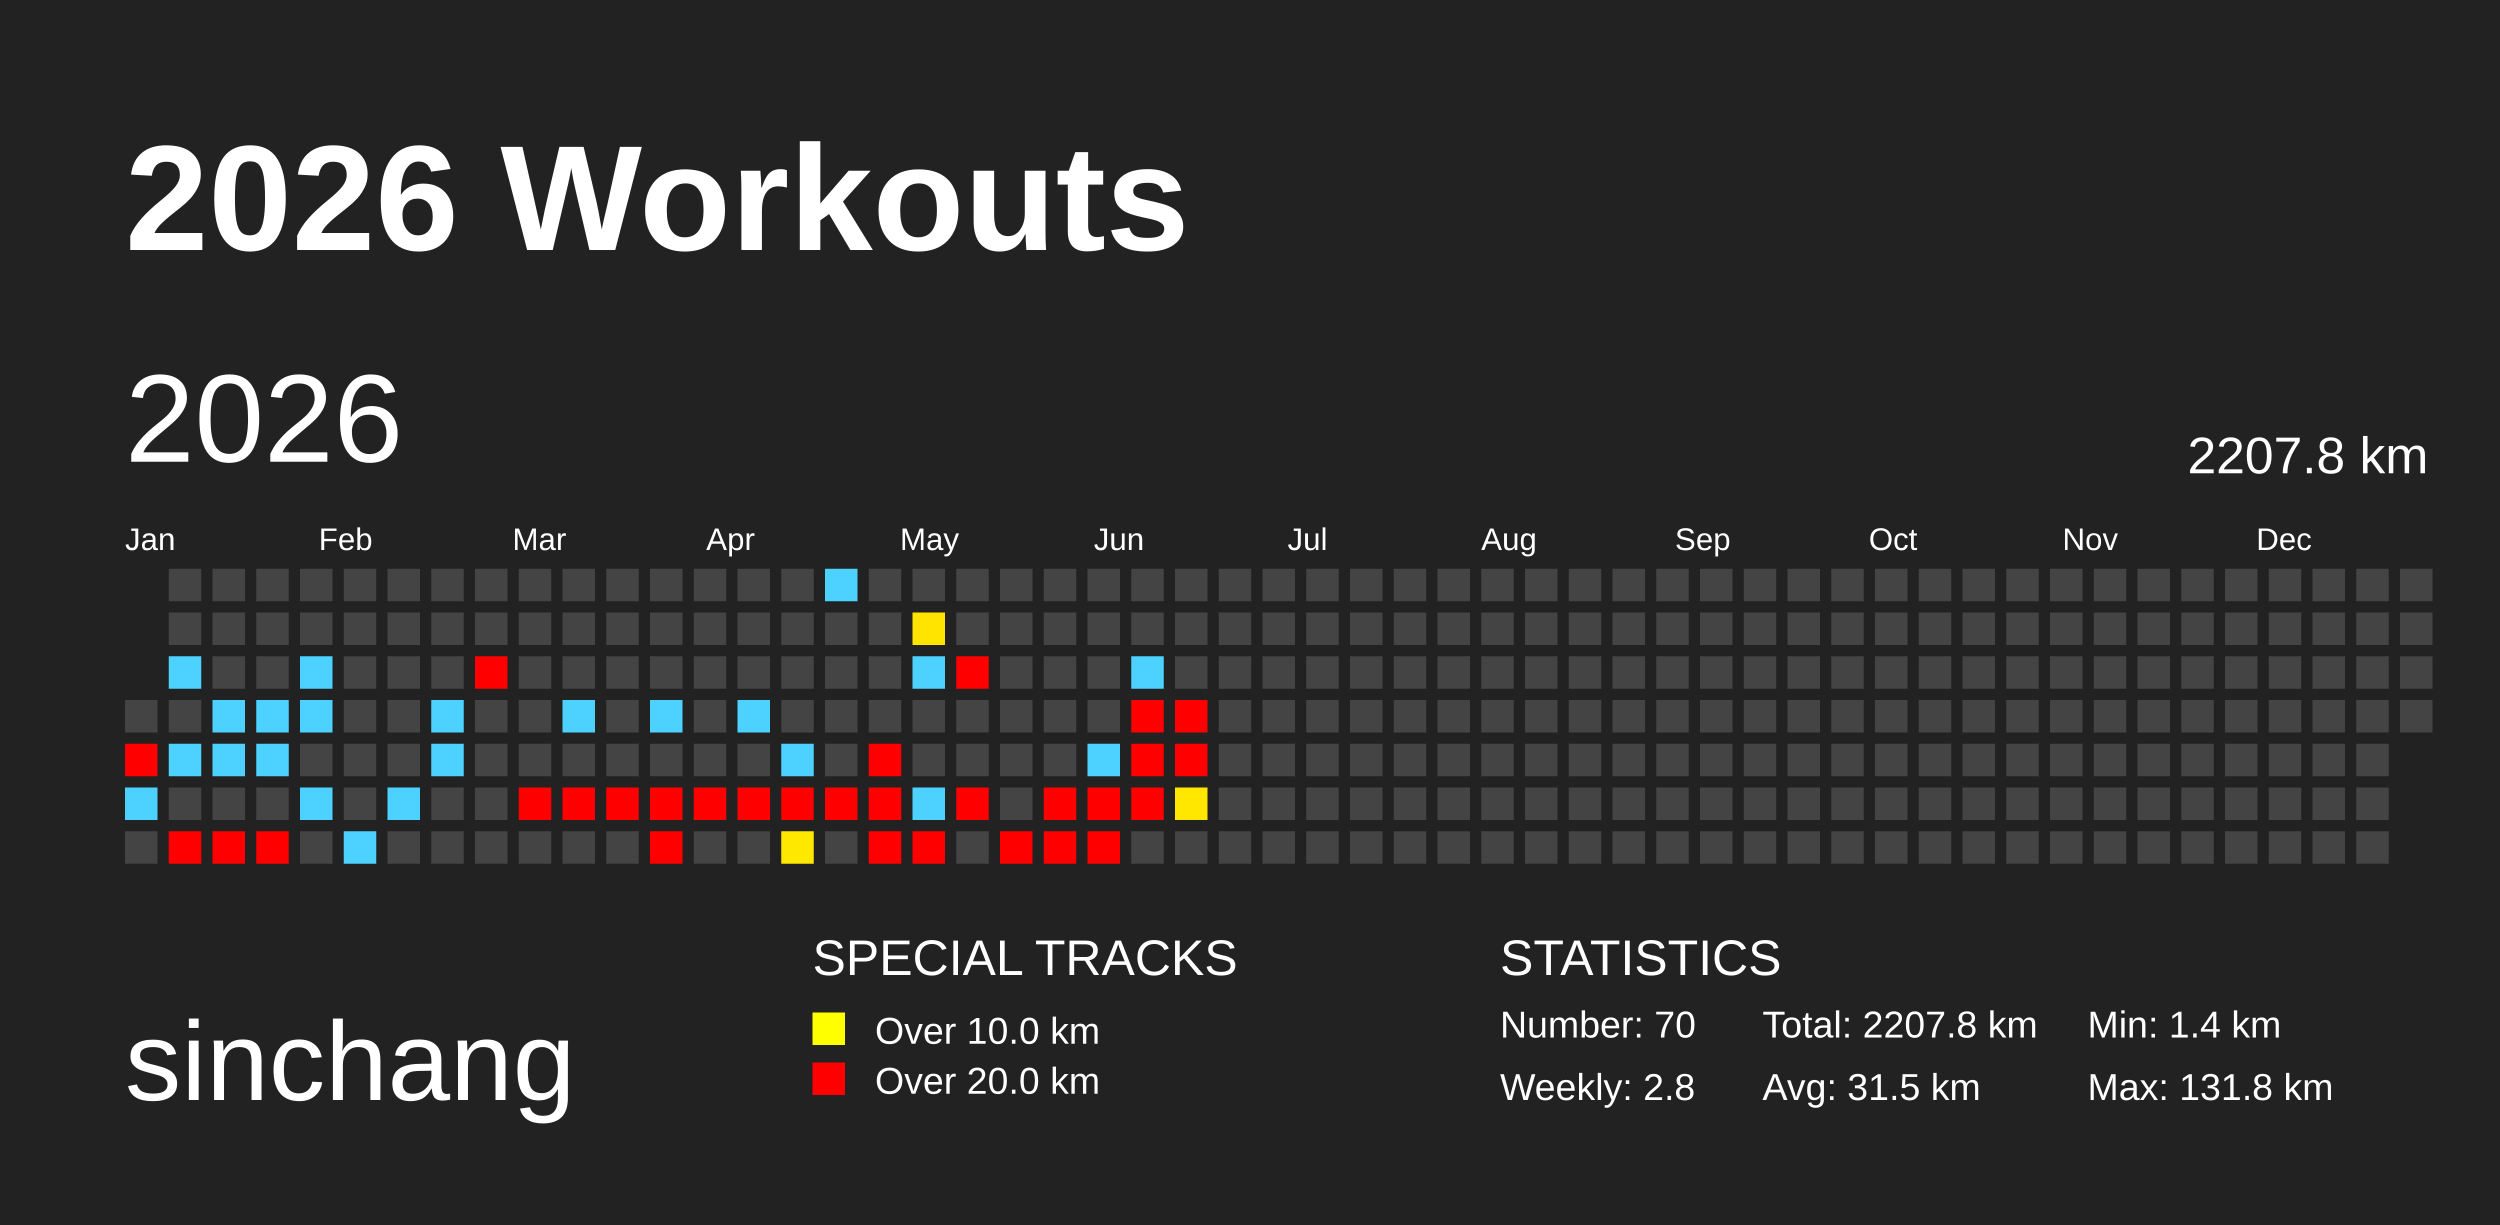
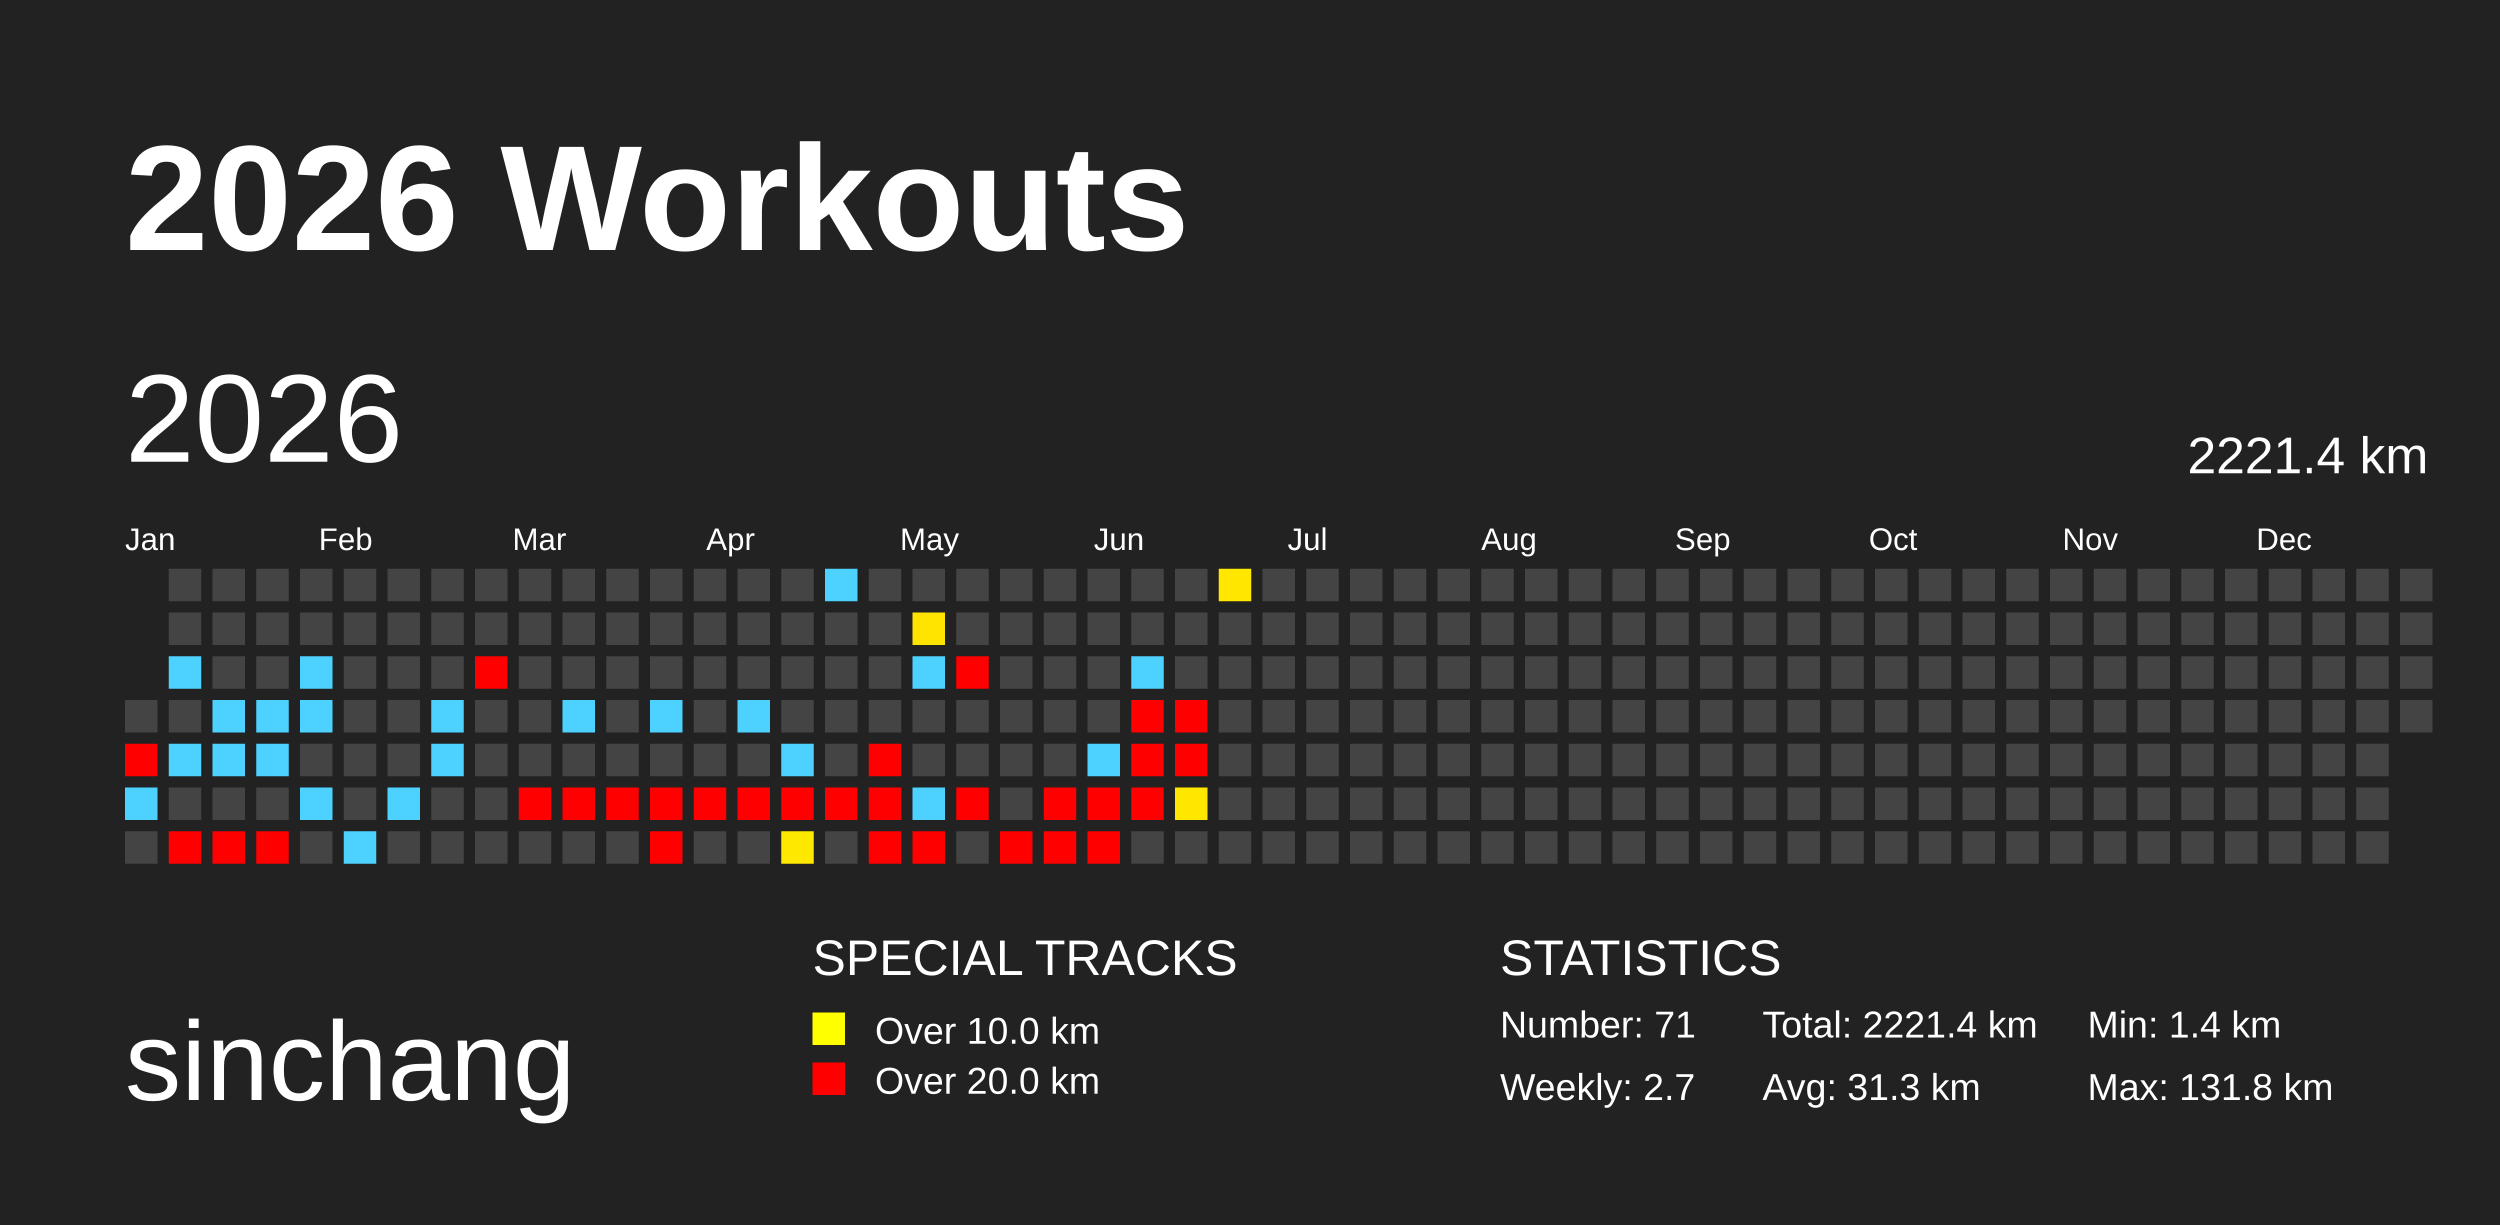
<svg xmlns="http://www.w3.org/2000/svg" baseProfile="full" height="98mm" version="1.1" viewBox="0,0,200,98" width="200mm">
  <defs>
    <pattern height="2" id="indoor-stripe" patternUnits="userSpaceOnUse" width="2">
      <line stroke="white" stroke-opacity="0.45" stroke-width="0.5" x1="0" x2="2" y1="2" y2="0" />
    </pattern>
  </defs>
  <rect fill="#222222" height="98" width="200" x="0" y="0" />
  <text fill="#FFFFFF" style="font-size:12px; font-family:Arial; font-weight:bold;" x="10" y="20">2026 Workouts</text>
  <text fill="#FFFFFF" style="font-size:9px; font-family:Arial" x="10" y="88">sinchang</text>
  <text fill="#FFFFFF" style="font-size:4px; font-family:Arial" x="65" y="78">SPECIAL TRACKS</text>
  <rect fill="yellow" height="2.6" width="2.6" x="65" y="81" />
  <text fill="#FFFFFF" style="font-size:3px; font-family:Arial" x="70" y="83.5">Over 10.0 km</text>
  <rect fill="red" height="2.6" width="2.6" x="65" y="85" />
  <text fill="#FFFFFF" style="font-size:3px; font-family:Arial" x="70" y="87.5">Over 20.0 km</text>
  <text fill="#FFFFFF" style="font-size:4px; font-family:Arial" x="120" y="78">STATISTICS</text>
-   <text fill="#FFFFFF" style="font-size:3px; font-family:Arial" x="120" y="83">Number: 70</text>
-   <text fill="#FFFFFF" style="font-size:3px; font-family:Arial" x="120" y="88">Weekly: 2.8</text>
-   <text fill="#FFFFFF" style="font-size:3px; font-family:Arial" x="141" y="83">Total: 2207.8 km</text>
-   <text fill="#FFFFFF" style="font-size:3px; font-family:Arial" x="141" y="88">Avg: 31.5 km</text>
+   <text fill="#FFFFFF" style="font-size:3px; font-family:Arial" x="120" y="83">Number: 71</text>
+   <text fill="#FFFFFF" style="font-size:3px; font-family:Arial" x="120" y="88">Weekly: 2.7</text>
+   <text fill="#FFFFFF" style="font-size:3px; font-family:Arial" x="141" y="83">Total: 2221.4 km</text>
+   <text fill="#FFFFFF" style="font-size:3px; font-family:Arial" x="141" y="88">Avg: 31.3 km</text>
  <text fill="#FFFFFF" style="font-size:3px; font-family:Arial" x="167" y="83">Min: 1.4 km</text>
  <text fill="#FFFFFF" style="font-size:3px; font-family:Arial" x="167" y="88">Max: 131.8 km</text>
  <text dominant-baseline="hanging" fill="#FFFFFF" style="font-size:10.0px; font-family:Arial;" x="10" y="30">2026</text>
-   <text dominant-baseline="hanging" fill="#FFFFFF" style="font-size:4.125px; font-family:Arial;" x="175" y="35">2207.8 km</text>
+   <text dominant-baseline="hanging" fill="#FFFFFF" style="font-size:4.125px; font-family:Arial;" x="175" y="35">2221.4 km</text>
  <text fill="#FFFFFF" style="font-size:2.5px; font-family:Arial" x="10.0" y="44">Jan</text>
  <text fill="#FFFFFF" style="font-size:2.5px; font-family:Arial" x="25.5" y="44">Feb</text>
  <text fill="#FFFFFF" style="font-size:2.5px; font-family:Arial" x="41.0" y="44">Mar</text>
  <text fill="#FFFFFF" style="font-size:2.5px; font-family:Arial" x="56.5" y="44">Apr</text>
  <text fill="#FFFFFF" style="font-size:2.5px; font-family:Arial" x="72.0" y="44">May</text>
  <text fill="#FFFFFF" style="font-size:2.5px; font-family:Arial" x="87.5" y="44">Jun</text>
  <text fill="#FFFFFF" style="font-size:2.5px; font-family:Arial" x="103.0" y="44">Jul</text>
  <text fill="#FFFFFF" style="font-size:2.5px; font-family:Arial" x="118.5" y="44">Aug</text>
  <text fill="#FFFFFF" style="font-size:2.5px; font-family:Arial" x="134.0" y="44">Sep</text>
  <text fill="#FFFFFF" style="font-size:2.5px; font-family:Arial" x="149.5" y="44">Oct</text>
  <text fill="#FFFFFF" style="font-size:2.5px; font-family:Arial" x="165.0" y="44">Nov</text>
  <text fill="#FFFFFF" style="font-size:2.5px; font-family:Arial" x="180.5" y="44">Dec</text>
  <rect fill="#444444" height="2.6" width="2.6" x="10.0" y="56.0" />
  <rect fill="red" height="2.6" width="2.6" x="10.0" y="59.5" />
  <rect fill="#4dd2ff" height="2.6" width="2.6" x="10.0" y="63.0" />
  <rect fill="#444444" height="2.6" width="2.6" x="10.0" y="66.5" />
  <rect fill="#444444" height="2.6" width="2.6" x="13.5" y="45.5" />
  <rect fill="#444444" height="2.6" width="2.6" x="13.5" y="49.0" />
  <rect fill="#4dd2ff" height="2.6" width="2.6" x="13.5" y="52.5" />
  <rect fill="#444444" height="2.6" width="2.6" x="13.5" y="56.0" />
  <rect fill="#4dd2ff" height="2.6" width="2.6" x="13.5" y="59.5" />
  <rect fill="#444444" height="2.6" width="2.6" x="13.5" y="63.0" />
  <rect fill="red" height="2.6" width="2.6" x="13.5" y="66.5" />
  <rect fill="#444444" height="2.6" width="2.6" x="17.0" y="45.5" />
  <rect fill="#444444" height="2.6" width="2.6" x="17.0" y="49.0" />
  <rect fill="#444444" height="2.6" width="2.6" x="17.0" y="52.5" />
  <rect fill="#4dd2ff" height="2.6" width="2.6" x="17.0" y="56.0" />
  <rect fill="#4dd2ff" height="2.6" width="2.6" x="17.0" y="59.5" />
  <rect fill="#444444" height="2.6" width="2.6" x="17.0" y="63.0" />
  <rect fill="red" height="2.6" width="2.6" x="17.0" y="66.5" />
  <rect fill="#444444" height="2.6" width="2.6" x="20.5" y="45.5" />
  <rect fill="#444444" height="2.6" width="2.6" x="20.5" y="49.0" />
  <rect fill="#444444" height="2.6" width="2.6" x="20.5" y="52.5" />
  <rect fill="#4dd2ff" height="2.6" width="2.6" x="20.5" y="56.0" />
  <rect fill="#4dd2ff" height="2.6" width="2.6" x="20.5" y="59.5" />
  <rect fill="#444444" height="2.6" width="2.6" x="20.5" y="63.0" />
  <rect fill="red" height="2.6" width="2.6" x="20.5" y="66.5" />
  <rect fill="#444444" height="2.6" width="2.6" x="24.0" y="45.5" />
  <rect fill="#444444" height="2.6" width="2.6" x="24.0" y="49.0" />
  <rect fill="#4dd2ff" height="2.6" width="2.6" x="24.0" y="52.5" />
  <rect fill="#4dd2ff" height="2.6" width="2.6" x="24.0" y="56.0" />
  <rect fill="#444444" height="2.6" width="2.6" x="24.0" y="59.5" />
  <rect fill="#4dd2ff" height="2.6" width="2.6" x="24.0" y="63.0" />
  <rect fill="#444444" height="2.6" width="2.6" x="24.0" y="66.5" />
  <rect fill="#444444" height="2.6" width="2.6" x="27.5" y="45.5" />
  <rect fill="#444444" height="2.6" width="2.6" x="27.5" y="49.0" />
  <rect fill="#444444" height="2.6" width="2.6" x="27.5" y="52.5" />
  <rect fill="#444444" height="2.6" width="2.6" x="27.5" y="56.0" />
  <rect fill="#444444" height="2.6" width="2.6" x="27.5" y="59.5" />
  <rect fill="#444444" height="2.6" width="2.6" x="27.5" y="63.0" />
  <rect fill="#4dd2ff" height="2.6" width="2.6" x="27.5" y="66.5" />
  <rect fill="#444444" height="2.6" width="2.6" x="31.0" y="45.5" />
  <rect fill="#444444" height="2.6" width="2.6" x="31.0" y="49.0" />
  <rect fill="#444444" height="2.6" width="2.6" x="31.0" y="52.5" />
  <rect fill="#444444" height="2.6" width="2.6" x="31.0" y="56.0" />
  <rect fill="#444444" height="2.6" width="2.6" x="31.0" y="59.5" />
  <rect fill="#4dd2ff" height="2.6" width="2.6" x="31.0" y="63.0" />
  <rect fill="#444444" height="2.6" width="2.6" x="31.0" y="66.5" />
  <rect fill="#444444" height="2.6" width="2.6" x="34.5" y="45.5" />
  <rect fill="#444444" height="2.6" width="2.6" x="34.5" y="49.0" />
  <rect fill="#444444" height="2.6" width="2.6" x="34.5" y="52.5" />
  <rect fill="#4dd2ff" height="2.6" width="2.6" x="34.5" y="56.0" />
  <rect fill="#4dd2ff" height="2.6" width="2.6" x="34.5" y="59.5" />
  <rect fill="#444444" height="2.6" width="2.6" x="34.5" y="63.0" />
  <rect fill="#444444" height="2.6" width="2.6" x="34.5" y="66.5" />
  <rect fill="#444444" height="2.6" width="2.6" x="38.0" y="45.5" />
  <rect fill="#444444" height="2.6" width="2.6" x="38.0" y="49.0" />
  <rect fill="red" height="2.6" width="2.6" x="38.0" y="52.5" />
  <rect fill="#444444" height="2.6" width="2.6" x="38.0" y="56.0" />
  <rect fill="#444444" height="2.6" width="2.6" x="38.0" y="59.5" />
  <rect fill="#444444" height="2.6" width="2.6" x="38.0" y="63.0" />
  <rect fill="#444444" height="2.6" width="2.6" x="38.0" y="66.5" />
  <rect fill="#444444" height="2.6" width="2.6" x="41.5" y="45.5" />
  <rect fill="#444444" height="2.6" width="2.6" x="41.5" y="49.0" />
  <rect fill="#444444" height="2.6" width="2.6" x="41.5" y="52.5" />
  <rect fill="#444444" height="2.6" width="2.6" x="41.5" y="56.0" />
  <rect fill="#444444" height="2.6" width="2.6" x="41.5" y="59.5" />
  <rect fill="red" height="2.6" width="2.6" x="41.5" y="63.0" />
  <rect fill="#444444" height="2.6" width="2.6" x="41.5" y="66.5" />
  <rect fill="#444444" height="2.6" width="2.6" x="45.0" y="45.5" />
  <rect fill="#444444" height="2.6" width="2.6" x="45.0" y="49.0" />
  <rect fill="#444444" height="2.6" width="2.6" x="45.0" y="52.5" />
  <rect fill="#4dd2ff" height="2.6" width="2.6" x="45.0" y="56.0" />
  <rect fill="#444444" height="2.6" width="2.6" x="45.0" y="59.5" />
  <rect fill="red" height="2.6" width="2.6" x="45.0" y="63.0" />
  <rect fill="#444444" height="2.6" width="2.6" x="45.0" y="66.5" />
  <rect fill="#444444" height="2.6" width="2.6" x="48.5" y="45.5" />
  <rect fill="#444444" height="2.6" width="2.6" x="48.5" y="49.0" />
  <rect fill="#444444" height="2.6" width="2.6" x="48.5" y="52.5" />
  <rect fill="#444444" height="2.6" width="2.6" x="48.5" y="56.0" />
  <rect fill="#444444" height="2.6" width="2.6" x="48.5" y="59.5" />
  <rect fill="red" height="2.6" width="2.6" x="48.5" y="63.0" />
  <rect fill="#444444" height="2.6" width="2.6" x="48.5" y="66.5" />
  <rect fill="#444444" height="2.6" width="2.6" x="52.0" y="45.5" />
  <rect fill="#444444" height="2.6" width="2.6" x="52.0" y="49.0" />
  <rect fill="#444444" height="2.6" width="2.6" x="52.0" y="52.5" />
  <rect fill="#4dd2ff" height="2.6" width="2.6" x="52.0" y="56.0" />
  <rect fill="#444444" height="2.6" width="2.6" x="52.0" y="59.5" />
  <rect fill="red" height="2.6" width="2.6" x="52.0" y="63.0" />
  <rect fill="red" height="2.6" width="2.6" x="52.0" y="66.5" />
  <rect fill="#444444" height="2.6" width="2.6" x="55.5" y="45.5" />
  <rect fill="#444444" height="2.6" width="2.6" x="55.5" y="49.0" />
  <rect fill="#444444" height="2.6" width="2.6" x="55.5" y="52.5" />
  <rect fill="#444444" height="2.6" width="2.6" x="55.5" y="56.0" />
  <rect fill="#444444" height="2.6" width="2.6" x="55.5" y="59.5" />
  <rect fill="red" height="2.6" width="2.6" x="55.5" y="63.0" />
  <rect fill="#444444" height="2.6" width="2.6" x="55.5" y="66.5" />
  <rect fill="#444444" height="2.6" width="2.6" x="59.0" y="45.5" />
  <rect fill="#444444" height="2.6" width="2.6" x="59.0" y="49.0" />
  <rect fill="#444444" height="2.6" width="2.6" x="59.0" y="52.5" />
  <rect fill="#4dd2ff" height="2.6" width="2.6" x="59.0" y="56.0" />
  <rect fill="#444444" height="2.6" width="2.6" x="59.0" y="59.5" />
  <rect fill="red" height="2.6" width="2.6" x="59.0" y="63.0" />
  <rect fill="#444444" height="2.6" width="2.6" x="59.0" y="66.5" />
  <rect fill="#444444" height="2.6" width="2.6" x="62.5" y="45.5" />
  <rect fill="#444444" height="2.6" width="2.6" x="62.5" y="49.0" />
  <rect fill="#444444" height="2.6" width="2.6" x="62.5" y="52.5" />
  <rect fill="#444444" height="2.6" width="2.6" x="62.5" y="56.0" />
  <rect fill="#4dd2ff" height="2.6" width="2.6" x="62.5" y="59.5" />
  <rect fill="red" height="2.6" width="2.6" x="62.5" y="63.0" />
  <rect fill="#ffe800" height="2.6" width="2.6" x="62.5" y="66.5" />
  <rect fill="#4dd2ff" height="2.6" width="2.6" x="66.0" y="45.5" />
  <rect fill="#444444" height="2.6" width="2.6" x="66.0" y="49.0" />
  <rect fill="#444444" height="2.6" width="2.6" x="66.0" y="52.5" />
  <rect fill="#444444" height="2.6" width="2.6" x="66.0" y="56.0" />
  <rect fill="#444444" height="2.6" width="2.6" x="66.0" y="59.5" />
  <rect fill="red" height="2.6" width="2.6" x="66.0" y="63.0" />
  <rect fill="#444444" height="2.6" width="2.6" x="66.0" y="66.5" />
  <rect fill="#444444" height="2.6" width="2.6" x="69.5" y="45.5" />
  <rect fill="#444444" height="2.6" width="2.6" x="69.5" y="49.0" />
  <rect fill="#444444" height="2.6" width="2.6" x="69.5" y="52.5" />
  <rect fill="#444444" height="2.6" width="2.6" x="69.5" y="56.0" />
  <rect fill="red" height="2.6" width="2.6" x="69.5" y="59.5" />
  <rect fill="red" height="2.6" width="2.6" x="69.5" y="63.0" />
  <rect fill="red" height="2.6" width="2.6" x="69.5" y="66.5" />
  <rect fill="#444444" height="2.6" width="2.6" x="73.0" y="45.5" />
  <rect fill="#ffe400" height="2.6" width="2.6" x="73.0" y="49.0" />
  <rect fill="#4dd2ff" height="2.6" width="2.6" x="73.0" y="52.5" />
  <rect fill="#444444" height="2.6" width="2.6" x="73.0" y="56.0" />
  <rect fill="#444444" height="2.6" width="2.6" x="73.0" y="59.5" />
  <rect fill="#4dd2ff" height="2.6" width="2.6" x="73.0" y="63.0" />
  <rect fill="red" height="2.6" width="2.6" x="73.0" y="66.5" />
  <rect fill="#444444" height="2.6" width="2.6" x="76.5" y="45.5" />
  <rect fill="#444444" height="2.6" width="2.6" x="76.5" y="49.0" />
  <rect fill="red" height="2.6" width="2.6" x="76.5" y="52.5" />
  <rect fill="#444444" height="2.6" width="2.6" x="76.5" y="56.0" />
  <rect fill="#444444" height="2.6" width="2.6" x="76.5" y="59.5" />
  <rect fill="red" height="2.6" width="2.6" x="76.5" y="63.0" />
  <rect fill="#444444" height="2.6" width="2.6" x="76.5" y="66.5" />
  <rect fill="#444444" height="2.6" width="2.6" x="80.0" y="45.5" />
  <rect fill="#444444" height="2.6" width="2.6" x="80.0" y="49.0" />
  <rect fill="#444444" height="2.6" width="2.6" x="80.0" y="52.5" />
  <rect fill="#444444" height="2.6" width="2.6" x="80.0" y="56.0" />
  <rect fill="#444444" height="2.6" width="2.6" x="80.0" y="59.5" />
  <rect fill="#444444" height="2.6" width="2.6" x="80.0" y="63.0" />
  <rect fill="red" height="2.6" width="2.6" x="80.0" y="66.5" />
  <rect fill="#444444" height="2.6" width="2.6" x="83.5" y="45.5" />
  <rect fill="#444444" height="2.6" width="2.6" x="83.5" y="49.0" />
  <rect fill="#444444" height="2.6" width="2.6" x="83.5" y="52.5" />
  <rect fill="#444444" height="2.6" width="2.6" x="83.5" y="56.0" />
  <rect fill="#444444" height="2.6" width="2.6" x="83.5" y="59.5" />
  <rect fill="red" height="2.6" width="2.6" x="83.5" y="63.0" />
  <rect fill="red" height="2.6" width="2.6" x="83.5" y="66.5" />
  <rect fill="#444444" height="2.6" width="2.6" x="87.0" y="45.5" />
  <rect fill="#444444" height="2.6" width="2.6" x="87.0" y="49.0" />
  <rect fill="#444444" height="2.6" width="2.6" x="87.0" y="52.5" />
  <rect fill="#444444" height="2.6" width="2.6" x="87.0" y="56.0" />
  <rect fill="#4dd2ff" height="2.6" width="2.6" x="87.0" y="59.5" />
  <rect fill="red" height="2.6" width="2.6" x="87.0" y="63.0" />
  <rect fill="red" height="2.6" width="2.6" x="87.0" y="66.5" />
  <rect fill="#444444" height="2.6" width="2.6" x="90.5" y="45.5" />
  <rect fill="#444444" height="2.6" width="2.6" x="90.5" y="49.0" />
  <rect fill="#4dd2ff" height="2.6" width="2.6" x="90.5" y="52.5" />
  <rect fill="red" height="2.6" width="2.6" x="90.5" y="56.0" />
  <rect fill="red" height="2.6" width="2.6" x="90.5" y="59.5" />
  <rect fill="red" height="2.6" width="2.6" x="90.5" y="63.0" />
  <rect fill="#444444" height="2.6" width="2.6" x="90.5" y="66.5" />
  <rect fill="#444444" height="2.6" width="2.6" x="94.0" y="45.5" />
  <rect fill="#444444" height="2.6" width="2.6" x="94.0" y="49.0" />
  <rect fill="#444444" height="2.6" width="2.6" x="94.0" y="52.5" />
  <rect fill="red" height="2.6" width="2.6" x="94.0" y="56.0" />
  <rect fill="red" height="2.6" width="2.6" x="94.0" y="59.5" />
  <rect fill="#ffe700" height="2.6" width="2.6" x="94.0" y="63.0" />
  <rect fill="#444444" height="2.6" width="2.6" x="94.0" y="66.5" />
-   <rect fill="#444444" height="2.6" width="2.6" x="97.5" y="45.5" />
+   <rect fill="#ffe700" height="2.6" width="2.6" x="97.5" y="45.5" />
  <rect fill="#444444" height="2.6" width="2.6" x="97.5" y="49.0" />
  <rect fill="#444444" height="2.6" width="2.6" x="97.5" y="52.5" />
  <rect fill="#444444" height="2.6" width="2.6" x="97.5" y="56.0" />
  <rect fill="#444444" height="2.6" width="2.6" x="97.5" y="59.5" />
  <rect fill="#444444" height="2.6" width="2.6" x="97.5" y="63.0" />
  <rect fill="#444444" height="2.6" width="2.6" x="97.5" y="66.5" />
  <rect fill="#444444" height="2.6" width="2.6" x="101.0" y="45.5" />
  <rect fill="#444444" height="2.6" width="2.6" x="101.0" y="49.0" />
  <rect fill="#444444" height="2.6" width="2.6" x="101.0" y="52.5" />
  <rect fill="#444444" height="2.6" width="2.6" x="101.0" y="56.0" />
  <rect fill="#444444" height="2.6" width="2.6" x="101.0" y="59.5" />
  <rect fill="#444444" height="2.6" width="2.6" x="101.0" y="63.0" />
  <rect fill="#444444" height="2.6" width="2.6" x="101.0" y="66.5" />
  <rect fill="#444444" height="2.6" width="2.6" x="104.5" y="45.5" />
  <rect fill="#444444" height="2.6" width="2.6" x="104.5" y="49.0" />
  <rect fill="#444444" height="2.6" width="2.6" x="104.5" y="52.5" />
  <rect fill="#444444" height="2.6" width="2.6" x="104.5" y="56.0" />
  <rect fill="#444444" height="2.6" width="2.6" x="104.5" y="59.5" />
  <rect fill="#444444" height="2.6" width="2.6" x="104.5" y="63.0" />
  <rect fill="#444444" height="2.6" width="2.6" x="104.5" y="66.5" />
  <rect fill="#444444" height="2.6" width="2.6" x="108.0" y="45.5" />
  <rect fill="#444444" height="2.6" width="2.6" x="108.0" y="49.0" />
  <rect fill="#444444" height="2.6" width="2.6" x="108.0" y="52.5" />
  <rect fill="#444444" height="2.6" width="2.6" x="108.0" y="56.0" />
  <rect fill="#444444" height="2.6" width="2.6" x="108.0" y="59.5" />
  <rect fill="#444444" height="2.6" width="2.6" x="108.0" y="63.0" />
  <rect fill="#444444" height="2.6" width="2.6" x="108.0" y="66.5" />
  <rect fill="#444444" height="2.6" width="2.6" x="111.5" y="45.5" />
  <rect fill="#444444" height="2.6" width="2.6" x="111.5" y="49.0" />
  <rect fill="#444444" height="2.6" width="2.6" x="111.5" y="52.5" />
  <rect fill="#444444" height="2.6" width="2.6" x="111.5" y="56.0" />
  <rect fill="#444444" height="2.6" width="2.6" x="111.5" y="59.5" />
  <rect fill="#444444" height="2.6" width="2.6" x="111.5" y="63.0" />
  <rect fill="#444444" height="2.6" width="2.6" x="111.5" y="66.5" />
  <rect fill="#444444" height="2.6" width="2.6" x="115.0" y="45.5" />
  <rect fill="#444444" height="2.6" width="2.6" x="115.0" y="49.0" />
  <rect fill="#444444" height="2.6" width="2.6" x="115.0" y="52.5" />
  <rect fill="#444444" height="2.6" width="2.6" x="115.0" y="56.0" />
  <rect fill="#444444" height="2.6" width="2.6" x="115.0" y="59.5" />
  <rect fill="#444444" height="2.6" width="2.6" x="115.0" y="63.0" />
  <rect fill="#444444" height="2.6" width="2.6" x="115.0" y="66.5" />
  <rect fill="#444444" height="2.6" width="2.6" x="118.5" y="45.5" />
  <rect fill="#444444" height="2.6" width="2.6" x="118.5" y="49.0" />
  <rect fill="#444444" height="2.6" width="2.6" x="118.5" y="52.5" />
  <rect fill="#444444" height="2.6" width="2.6" x="118.5" y="56.0" />
  <rect fill="#444444" height="2.6" width="2.6" x="118.5" y="59.5" />
  <rect fill="#444444" height="2.6" width="2.6" x="118.5" y="63.0" />
  <rect fill="#444444" height="2.6" width="2.6" x="118.5" y="66.5" />
  <rect fill="#444444" height="2.6" width="2.6" x="122.0" y="45.5" />
  <rect fill="#444444" height="2.6" width="2.6" x="122.0" y="49.0" />
  <rect fill="#444444" height="2.6" width="2.6" x="122.0" y="52.5" />
  <rect fill="#444444" height="2.6" width="2.6" x="122.0" y="56.0" />
  <rect fill="#444444" height="2.6" width="2.6" x="122.0" y="59.5" />
  <rect fill="#444444" height="2.6" width="2.6" x="122.0" y="63.0" />
  <rect fill="#444444" height="2.6" width="2.6" x="122.0" y="66.5" />
  <rect fill="#444444" height="2.6" width="2.6" x="125.5" y="45.5" />
  <rect fill="#444444" height="2.6" width="2.6" x="125.5" y="49.0" />
  <rect fill="#444444" height="2.6" width="2.6" x="125.5" y="52.5" />
  <rect fill="#444444" height="2.6" width="2.6" x="125.5" y="56.0" />
  <rect fill="#444444" height="2.6" width="2.6" x="125.5" y="59.5" />
  <rect fill="#444444" height="2.6" width="2.6" x="125.5" y="63.0" />
  <rect fill="#444444" height="2.6" width="2.6" x="125.5" y="66.5" />
  <rect fill="#444444" height="2.6" width="2.6" x="129.0" y="45.5" />
  <rect fill="#444444" height="2.6" width="2.6" x="129.0" y="49.0" />
  <rect fill="#444444" height="2.6" width="2.6" x="129.0" y="52.5" />
  <rect fill="#444444" height="2.6" width="2.6" x="129.0" y="56.0" />
  <rect fill="#444444" height="2.6" width="2.6" x="129.0" y="59.5" />
  <rect fill="#444444" height="2.6" width="2.6" x="129.0" y="63.0" />
  <rect fill="#444444" height="2.6" width="2.6" x="129.0" y="66.5" />
  <rect fill="#444444" height="2.6" width="2.6" x="132.5" y="45.5" />
  <rect fill="#444444" height="2.6" width="2.6" x="132.5" y="49.0" />
  <rect fill="#444444" height="2.6" width="2.6" x="132.5" y="52.5" />
  <rect fill="#444444" height="2.6" width="2.6" x="132.5" y="56.0" />
  <rect fill="#444444" height="2.6" width="2.6" x="132.5" y="59.5" />
  <rect fill="#444444" height="2.6" width="2.6" x="132.5" y="63.0" />
  <rect fill="#444444" height="2.6" width="2.6" x="132.5" y="66.5" />
  <rect fill="#444444" height="2.6" width="2.6" x="136.0" y="45.5" />
  <rect fill="#444444" height="2.6" width="2.6" x="136.0" y="49.0" />
  <rect fill="#444444" height="2.6" width="2.6" x="136.0" y="52.5" />
  <rect fill="#444444" height="2.6" width="2.6" x="136.0" y="56.0" />
  <rect fill="#444444" height="2.6" width="2.6" x="136.0" y="59.5" />
  <rect fill="#444444" height="2.6" width="2.6" x="136.0" y="63.0" />
  <rect fill="#444444" height="2.6" width="2.6" x="136.0" y="66.5" />
  <rect fill="#444444" height="2.6" width="2.6" x="139.5" y="45.5" />
  <rect fill="#444444" height="2.6" width="2.6" x="139.5" y="49.0" />
  <rect fill="#444444" height="2.6" width="2.6" x="139.5" y="52.5" />
  <rect fill="#444444" height="2.6" width="2.6" x="139.5" y="56.0" />
  <rect fill="#444444" height="2.6" width="2.6" x="139.5" y="59.5" />
  <rect fill="#444444" height="2.6" width="2.6" x="139.5" y="63.0" />
  <rect fill="#444444" height="2.6" width="2.6" x="139.5" y="66.5" />
  <rect fill="#444444" height="2.6" width="2.6" x="143.0" y="45.5" />
  <rect fill="#444444" height="2.6" width="2.6" x="143.0" y="49.0" />
  <rect fill="#444444" height="2.6" width="2.6" x="143.0" y="52.5" />
  <rect fill="#444444" height="2.6" width="2.6" x="143.0" y="56.0" />
  <rect fill="#444444" height="2.6" width="2.6" x="143.0" y="59.5" />
  <rect fill="#444444" height="2.6" width="2.6" x="143.0" y="63.0" />
  <rect fill="#444444" height="2.6" width="2.6" x="143.0" y="66.5" />
  <rect fill="#444444" height="2.6" width="2.6" x="146.5" y="45.5" />
  <rect fill="#444444" height="2.6" width="2.6" x="146.5" y="49.0" />
  <rect fill="#444444" height="2.6" width="2.6" x="146.5" y="52.5" />
  <rect fill="#444444" height="2.6" width="2.6" x="146.5" y="56.0" />
  <rect fill="#444444" height="2.6" width="2.6" x="146.5" y="59.5" />
  <rect fill="#444444" height="2.6" width="2.6" x="146.5" y="63.0" />
  <rect fill="#444444" height="2.6" width="2.6" x="146.5" y="66.5" />
  <rect fill="#444444" height="2.6" width="2.6" x="150.0" y="45.5" />
  <rect fill="#444444" height="2.6" width="2.6" x="150.0" y="49.0" />
  <rect fill="#444444" height="2.6" width="2.6" x="150.0" y="52.5" />
  <rect fill="#444444" height="2.6" width="2.6" x="150.0" y="56.0" />
  <rect fill="#444444" height="2.6" width="2.6" x="150.0" y="59.5" />
  <rect fill="#444444" height="2.6" width="2.6" x="150.0" y="63.0" />
  <rect fill="#444444" height="2.6" width="2.6" x="150.0" y="66.5" />
  <rect fill="#444444" height="2.6" width="2.6" x="153.5" y="45.5" />
  <rect fill="#444444" height="2.6" width="2.6" x="153.5" y="49.0" />
  <rect fill="#444444" height="2.6" width="2.6" x="153.5" y="52.5" />
  <rect fill="#444444" height="2.6" width="2.6" x="153.5" y="56.0" />
  <rect fill="#444444" height="2.6" width="2.6" x="153.5" y="59.5" />
  <rect fill="#444444" height="2.6" width="2.6" x="153.5" y="63.0" />
  <rect fill="#444444" height="2.6" width="2.6" x="153.5" y="66.5" />
  <rect fill="#444444" height="2.6" width="2.6" x="157.0" y="45.5" />
  <rect fill="#444444" height="2.6" width="2.6" x="157.0" y="49.0" />
  <rect fill="#444444" height="2.6" width="2.6" x="157.0" y="52.5" />
  <rect fill="#444444" height="2.6" width="2.6" x="157.0" y="56.0" />
  <rect fill="#444444" height="2.6" width="2.6" x="157.0" y="59.5" />
  <rect fill="#444444" height="2.6" width="2.6" x="157.0" y="63.0" />
  <rect fill="#444444" height="2.6" width="2.6" x="157.0" y="66.5" />
  <rect fill="#444444" height="2.6" width="2.6" x="160.5" y="45.5" />
  <rect fill="#444444" height="2.6" width="2.6" x="160.5" y="49.0" />
  <rect fill="#444444" height="2.6" width="2.6" x="160.5" y="52.5" />
  <rect fill="#444444" height="2.6" width="2.6" x="160.5" y="56.0" />
  <rect fill="#444444" height="2.6" width="2.6" x="160.5" y="59.5" />
  <rect fill="#444444" height="2.6" width="2.6" x="160.5" y="63.0" />
  <rect fill="#444444" height="2.6" width="2.6" x="160.5" y="66.5" />
  <rect fill="#444444" height="2.6" width="2.6" x="164.0" y="45.5" />
  <rect fill="#444444" height="2.6" width="2.6" x="164.0" y="49.0" />
  <rect fill="#444444" height="2.6" width="2.6" x="164.0" y="52.5" />
  <rect fill="#444444" height="2.6" width="2.6" x="164.0" y="56.0" />
  <rect fill="#444444" height="2.6" width="2.6" x="164.0" y="59.5" />
  <rect fill="#444444" height="2.6" width="2.6" x="164.0" y="63.0" />
  <rect fill="#444444" height="2.6" width="2.6" x="164.0" y="66.5" />
  <rect fill="#444444" height="2.6" width="2.6" x="167.5" y="45.5" />
  <rect fill="#444444" height="2.6" width="2.6" x="167.5" y="49.0" />
  <rect fill="#444444" height="2.6" width="2.6" x="167.5" y="52.5" />
  <rect fill="#444444" height="2.6" width="2.6" x="167.5" y="56.0" />
  <rect fill="#444444" height="2.6" width="2.6" x="167.5" y="59.5" />
  <rect fill="#444444" height="2.6" width="2.6" x="167.5" y="63.0" />
  <rect fill="#444444" height="2.6" width="2.6" x="167.5" y="66.5" />
  <rect fill="#444444" height="2.6" width="2.6" x="171.0" y="45.5" />
  <rect fill="#444444" height="2.6" width="2.6" x="171.0" y="49.0" />
  <rect fill="#444444" height="2.6" width="2.6" x="171.0" y="52.5" />
  <rect fill="#444444" height="2.6" width="2.6" x="171.0" y="56.0" />
  <rect fill="#444444" height="2.6" width="2.6" x="171.0" y="59.5" />
  <rect fill="#444444" height="2.6" width="2.6" x="171.0" y="63.0" />
  <rect fill="#444444" height="2.6" width="2.6" x="171.0" y="66.5" />
  <rect fill="#444444" height="2.6" width="2.6" x="174.5" y="45.5" />
  <rect fill="#444444" height="2.6" width="2.6" x="174.5" y="49.0" />
  <rect fill="#444444" height="2.6" width="2.6" x="174.5" y="52.5" />
  <rect fill="#444444" height="2.6" width="2.6" x="174.5" y="56.0" />
  <rect fill="#444444" height="2.6" width="2.6" x="174.5" y="59.5" />
  <rect fill="#444444" height="2.6" width="2.6" x="174.5" y="63.0" />
  <rect fill="#444444" height="2.6" width="2.6" x="174.5" y="66.5" />
  <rect fill="#444444" height="2.6" width="2.6" x="178.0" y="45.5" />
  <rect fill="#444444" height="2.6" width="2.6" x="178.0" y="49.0" />
  <rect fill="#444444" height="2.6" width="2.6" x="178.0" y="52.5" />
  <rect fill="#444444" height="2.6" width="2.6" x="178.0" y="56.0" />
  <rect fill="#444444" height="2.6" width="2.6" x="178.0" y="59.5" />
  <rect fill="#444444" height="2.6" width="2.6" x="178.0" y="63.0" />
  <rect fill="#444444" height="2.6" width="2.6" x="178.0" y="66.5" />
  <rect fill="#444444" height="2.6" width="2.6" x="181.5" y="45.5" />
  <rect fill="#444444" height="2.6" width="2.6" x="181.5" y="49.0" />
  <rect fill="#444444" height="2.6" width="2.6" x="181.5" y="52.5" />
  <rect fill="#444444" height="2.6" width="2.6" x="181.5" y="56.0" />
  <rect fill="#444444" height="2.6" width="2.6" x="181.5" y="59.5" />
  <rect fill="#444444" height="2.6" width="2.6" x="181.5" y="63.0" />
  <rect fill="#444444" height="2.6" width="2.6" x="181.5" y="66.5" />
  <rect fill="#444444" height="2.6" width="2.6" x="185.0" y="45.5" />
  <rect fill="#444444" height="2.6" width="2.6" x="185.0" y="49.0" />
  <rect fill="#444444" height="2.6" width="2.6" x="185.0" y="52.5" />
  <rect fill="#444444" height="2.6" width="2.6" x="185.0" y="56.0" />
  <rect fill="#444444" height="2.6" width="2.6" x="185.0" y="59.5" />
  <rect fill="#444444" height="2.6" width="2.6" x="185.0" y="63.0" />
  <rect fill="#444444" height="2.6" width="2.6" x="185.0" y="66.5" />
  <rect fill="#444444" height="2.6" width="2.6" x="188.5" y="45.5" />
  <rect fill="#444444" height="2.6" width="2.6" x="188.5" y="49.0" />
  <rect fill="#444444" height="2.6" width="2.6" x="188.5" y="52.5" />
  <rect fill="#444444" height="2.6" width="2.6" x="188.5" y="56.0" />
  <rect fill="#444444" height="2.6" width="2.6" x="188.5" y="59.5" />
  <rect fill="#444444" height="2.6" width="2.6" x="188.5" y="63.0" />
  <rect fill="#444444" height="2.6" width="2.6" x="188.5" y="66.5" />
  <rect fill="#444444" height="2.6" width="2.6" x="192.0" y="45.5" />
  <rect fill="#444444" height="2.6" width="2.6" x="192.0" y="49.0" />
  <rect fill="#444444" height="2.6" width="2.6" x="192.0" y="52.5" />
  <rect fill="#444444" height="2.6" width="2.6" x="192.0" y="56.0" />
</svg>
